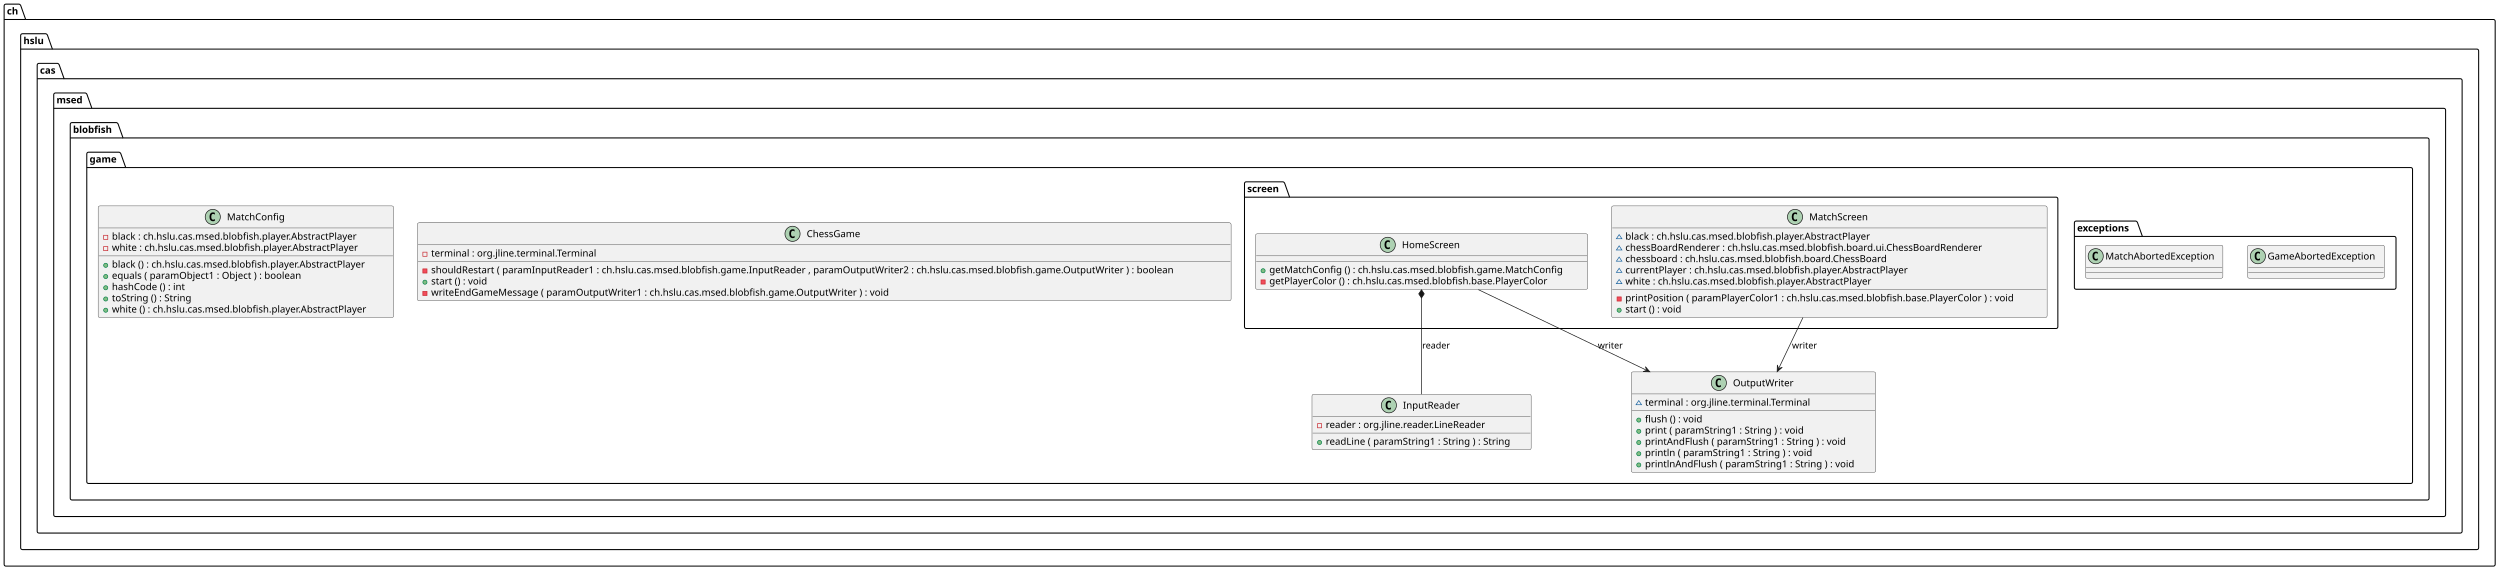
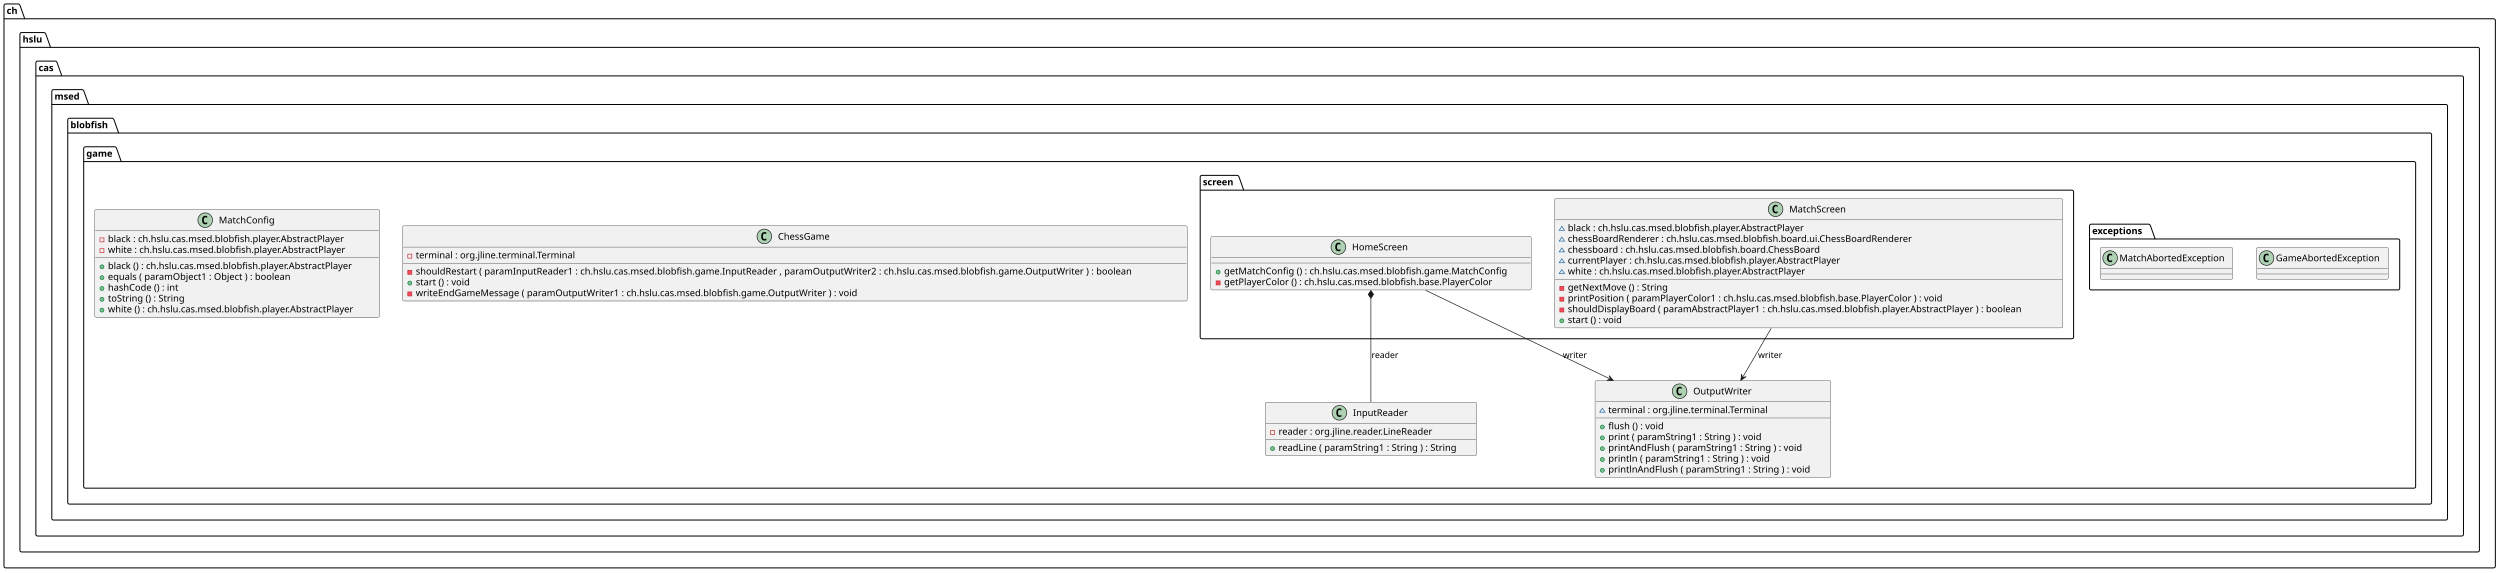
- <svg xmlns="http://www.w3.org/2000/svg" contentStyleType="text/css" data-diagram-type="CLASS" height="829px" preserveAspectRatio="none" style="width:3630px;height:829px;background:#FFFFFF;" version="1.1" viewBox="0 0 3630 829" width="3630px" zoomAndPan="magnify">
+ <svg xmlns="http://www.w3.org/2000/svg" contentStyleType="text/css" data-diagram-type="CLASS" height="862px" preserveAspectRatio="none" style="width:3764px;height:862px;background:#FFFFFF;" version="1.1" viewBox="0 0 3764 862" width="3764px" zoomAndPan="magnify">
  <defs />
  <g>
    <g class="cluster" data-entity="ch" data-source-line="2" data-uid="ent0003" id="cluster_ch">
-       <path d="M8.5,6 L27.766,6 A3.75,3.75 0 0 1 30.266,8.5 L37.266,28.297 L3620.5,28.297 A2.5,2.5 0 0 1 3623,30.797 L3623,819.5 A2.5,2.5 0 0 1 3620.5,822 L8.5,822 A2.5,2.5 0 0 1 6,819.5 L6,8.5 A2.5,2.5 0 0 1 8.5,6" fill="none" style="stroke:#000000;stroke-width:1.5;" />
+       <path d="M8.5,6 L27.766,6 A3.75,3.75 0 0 1 30.266,8.5 L37.266,28.297 L3754.5,28.297 A2.5,2.5 0 0 1 3757,30.797 L3757,852.5 A2.5,2.5 0 0 1 3754.5,855 L8.5,855 A2.5,2.5 0 0 1 6,852.5 L6,8.5 A2.5,2.5 0 0 1 8.5,6" fill="none" style="stroke:#000000;stroke-width:1.5;" />
      <line style="stroke:#000000;stroke-width:1.5;" x1="6" x2="37.266" y1="28.297" y2="28.297" />
      <text fill="#000000" font-family="sans-serif" font-size="14" font-weight="bold" lengthAdjust="spacing" textLength="18.266" x="10" y="20.995">ch</text>
    </g>
    <g class="cluster" data-entity="hslu" data-source-line="2" data-uid="ent0004" id="cluster_hslu">
-       <path d="M32.5,49 L66.565,49 A3.75,3.75 0 0 1 69.065,51.5 L76.065,71.297 L3596.5,71.297 A2.5,2.5 0 0 1 3599,73.797 L3599,795.5 A2.5,2.5 0 0 1 3596.5,798 L32.5,798 A2.5,2.5 0 0 1 30,795.5 L30,51.5 A2.5,2.5 0 0 1 32.5,49" fill="none" style="stroke:#000000;stroke-width:1.5;" />
+       <path d="M32.5,49 L66.565,49 A3.75,3.75 0 0 1 69.065,51.5 L76.065,71.297 L3730.5,71.297 A2.5,2.5 0 0 1 3733,73.797 L3733,828.5 A2.5,2.5 0 0 1 3730.5,831 L32.5,831 A2.5,2.5 0 0 1 30,828.5 L30,51.5 A2.5,2.5 0 0 1 32.5,49" fill="none" style="stroke:#000000;stroke-width:1.5;" />
      <line style="stroke:#000000;stroke-width:1.5;" x1="30" x2="76.065" y1="71.297" y2="71.297" />
      <text fill="#000000" font-family="sans-serif" font-size="14" font-weight="bold" lengthAdjust="spacing" textLength="33.065" x="34" y="63.995">hslu</text>
    </g>
    <g class="cluster" data-entity="cas" data-source-line="2" data-uid="ent0005" id="cluster_cas">
-       <path d="M56.5,92 L83.579,92 A3.75,3.75 0 0 1 86.079,94.5 L93.079,114.297 L3572.5,114.297 A2.5,2.5 0 0 1 3575,116.797 L3575,771.5 A2.5,2.5 0 0 1 3572.5,774 L56.5,774 A2.5,2.5 0 0 1 54,771.5 L54,94.5 A2.5,2.5 0 0 1 56.5,92" fill="none" style="stroke:#000000;stroke-width:1.5;" />
+       <path d="M56.5,92 L83.579,92 A3.75,3.75 0 0 1 86.079,94.5 L93.079,114.297 L3706.5,114.297 A2.5,2.5 0 0 1 3709,116.797 L3709,804.5 A2.5,2.5 0 0 1 3706.5,807 L56.5,807 A2.5,2.5 0 0 1 54,804.5 L54,94.5 A2.5,2.5 0 0 1 56.5,92" fill="none" style="stroke:#000000;stroke-width:1.5;" />
      <line style="stroke:#000000;stroke-width:1.5;" x1="54" x2="93.079" y1="114.297" y2="114.297" />
      <text fill="#000000" font-family="sans-serif" font-size="14" font-weight="bold" lengthAdjust="spacing" textLength="26.079" x="58" y="106.995">cas</text>
    </g>
    <g class="cluster" data-entity="msed" data-source-line="2" data-uid="ent0006" id="cluster_msed">
-       <path d="M80.5,135 L123.938,135 A3.75,3.75 0 0 1 126.438,137.5 L133.438,157.297 L3548.5,157.297 A2.5,2.5 0 0 1 3551,159.797 L3551,747.5 A2.5,2.5 0 0 1 3548.5,750 L80.5,750 A2.5,2.5 0 0 1 78,747.5 L78,137.5 A2.5,2.5 0 0 1 80.5,135" fill="none" style="stroke:#000000;stroke-width:1.5;" />
+       <path d="M80.5,135 L123.938,135 A3.75,3.75 0 0 1 126.438,137.5 L133.438,157.297 L3682.5,157.297 A2.5,2.5 0 0 1 3685,159.797 L3685,780.5 A2.5,2.5 0 0 1 3682.5,783 L80.5,783 A2.5,2.5 0 0 1 78,780.5 L78,137.5 A2.5,2.5 0 0 1 80.5,135" fill="none" style="stroke:#000000;stroke-width:1.5;" />
      <line style="stroke:#000000;stroke-width:1.5;" x1="78" x2="133.438" y1="157.297" y2="157.297" />
      <text fill="#000000" font-family="sans-serif" font-size="14" font-weight="bold" lengthAdjust="spacing" textLength="42.438" x="82" y="149.995">msed</text>
    </g>
    <g class="cluster" data-entity="blobfish" data-source-line="2" data-uid="ent0007" id="cluster_blobfish">
-       <path d="M104.5,178 L169.149,178 A3.75,3.75 0 0 1 171.649,180.5 L178.649,200.297 L3524.5,200.297 A2.5,2.5 0 0 1 3527,202.797 L3527,723.5 A2.5,2.5 0 0 1 3524.5,726 L104.5,726 A2.5,2.5 0 0 1 102,723.5 L102,180.5 A2.5,2.5 0 0 1 104.5,178" fill="none" style="stroke:#000000;stroke-width:1.5;" />
+       <path d="M104.5,178 L169.149,178 A3.75,3.75 0 0 1 171.649,180.5 L178.649,200.297 L3658.5,200.297 A2.5,2.5 0 0 1 3661,202.797 L3661,756.5 A2.5,2.5 0 0 1 3658.5,759 L104.5,759 A2.5,2.5 0 0 1 102,756.5 L102,180.5 A2.5,2.5 0 0 1 104.5,178" fill="none" style="stroke:#000000;stroke-width:1.5;" />
      <line style="stroke:#000000;stroke-width:1.5;" x1="102" x2="178.649" y1="200.297" y2="200.297" />
      <text fill="#000000" font-family="sans-serif" font-size="14" font-weight="bold" lengthAdjust="spacing" textLength="63.649" x="106" y="192.995">blobfish</text>
    </g>
    <g class="cluster" data-entity="game" data-source-line="2" data-uid="ent0008" id="cluster_game">
-       <path d="M128.5,221 L173.052,221 A3.75,3.75 0 0 1 175.552,223.5 L182.552,243.297 L3500.5,243.297 A2.5,2.5 0 0 1 3503,245.797 L3503,699.5 A2.5,2.5 0 0 1 3500.5,702 L128.5,702 A2.5,2.5 0 0 1 126,699.5 L126,223.5 A2.5,2.5 0 0 1 128.5,221" fill="none" style="stroke:#000000;stroke-width:1.5;" />
+       <path d="M128.5,221 L173.052,221 A3.75,3.75 0 0 1 175.552,223.5 L182.552,243.297 L3634.5,243.297 A2.5,2.5 0 0 1 3637,245.797 L3637,732.5 A2.5,2.5 0 0 1 3634.5,735 L128.5,735 A2.5,2.5 0 0 1 126,732.5 L126,223.5 A2.5,2.5 0 0 1 128.5,221" fill="none" style="stroke:#000000;stroke-width:1.5;" />
      <line style="stroke:#000000;stroke-width:1.5;" x1="126" x2="182.552" y1="243.297" y2="243.297" />
      <text fill="#000000" font-family="sans-serif" font-size="14" font-weight="bold" lengthAdjust="spacing" textLength="43.552" x="130" y="235.995">game</text>
    </g>
    <g class="cluster" data-entity="exceptions" data-source-line="37" data-uid="ent0013" id="cluster_exceptions">
-       <path d="M3014.5,321 L3101.25,321 A3.75,3.75 0 0 1 3103.75,323.5 L3110.75,343.297 L3476.5,343.297 A2.5,2.5 0 0 1 3479,345.797 L3479,417.5 A2.5,2.5 0 0 1 3476.5,420 L3014.5,420 A2.5,2.5 0 0 1 3012,417.5 L3012,323.5 A2.5,2.5 0 0 1 3014.5,321" fill="none" style="stroke:#000000;stroke-width:1.5;" />
-       <line style="stroke:#000000;stroke-width:1.5;" x1="3012" x2="3110.75" y1="343.297" y2="343.297" />
-       <text fill="#000000" font-family="sans-serif" font-size="14" font-weight="bold" lengthAdjust="spacing" textLength="85.75" x="3016" y="335.995">exceptions</text>
+       <path d="M3148.5,337.5 L3235.25,337.5 A3.75,3.75 0 0 1 3237.75,340 L3244.75,359.797 L3610.5,359.797 A2.5,2.5 0 0 1 3613,362.297 L3613,434 A2.5,2.5 0 0 1 3610.5,436.5 L3148.5,436.5 A2.5,2.5 0 0 1 3146,434 L3146,340 A2.5,2.5 0 0 1 3148.5,337.5" fill="none" style="stroke:#000000;stroke-width:1.5;" />
+       <line style="stroke:#000000;stroke-width:1.5;" x1="3146" x2="3244.75" y1="359.797" y2="359.797" />
+       <text fill="#000000" font-family="sans-serif" font-size="14" font-weight="bold" lengthAdjust="spacing" textLength="85.75" x="3150" y="352.495">exceptions</text>
    </g>
    <g class="cluster" data-entity="screen" data-source-line="45" data-uid="ent0016" id="cluster_screen">
-       <path d="M1809.5,264 L1862.993,264 A3.75,3.75 0 0 1 1865.493,266.5 L1872.493,286.297 L2985.5,286.297 A2.5,2.5 0 0 1 2988,288.797 L2988,474.5 A2.5,2.5 0 0 1 2985.5,477 L1809.5,477 A2.5,2.5 0 0 1 1807,474.5 L1807,266.5 A2.5,2.5 0 0 1 1809.5,264" fill="none" style="stroke:#000000;stroke-width:1.5;" />
+       <path d="M1809.5,264 L1862.993,264 A3.75,3.75 0 0 1 1865.493,266.5 L1872.493,286.297 L3119.5,286.297 A2.5,2.5 0 0 1 3122,288.797 L3122,507.5 A2.5,2.5 0 0 1 3119.5,510 L1809.5,510 A2.5,2.5 0 0 1 1807,507.5 L1807,266.5 A2.5,2.5 0 0 1 1809.5,264" fill="none" style="stroke:#000000;stroke-width:1.5;" />
      <line style="stroke:#000000;stroke-width:1.5;" x1="1807" x2="1872.493" y1="286.297" y2="286.297" />
      <text fill="#000000" font-family="sans-serif" font-size="14" font-weight="bold" lengthAdjust="spacing" textLength="52.493" x="1811" y="278.995">screen</text>
    </g>
    <g class="entity" data-entity="ChessGame" data-source-line="2" data-uid="ent0002" id="entity_ChessGame">
-       <rect fill="#F1F1F1" height="113.188" rx="2.5" ry="2.5" style="stroke:#181818;stroke-width:0.5;" width="1181.547" x="606" y="323.5" />
-       <ellipse cx="1150.759" cy="339.5" fill="#ADD1B2" rx="11" ry="11" style="stroke:#181818;stroke-width:1;" />
-       <path d="M1153.728,345.141 Q1153.15,345.438 1152.509,345.578 Q1151.869,345.734 1151.166,345.734 Q1148.666,345.734 1147.337,344.094 Q1146.025,342.438 1146.025,339.312 Q1146.025,336.188 1147.337,334.531 Q1148.666,332.875 1151.166,332.875 Q1151.869,332.875 1152.509,333.031 Q1153.166,333.188 1153.728,333.484 L1153.728,336.203 Q1153.103,335.625 1152.509,335.359 Q1151.916,335.078 1151.291,335.078 Q1149.947,335.078 1149.259,336.156 Q1148.572,337.219 1148.572,339.312 Q1148.572,341.406 1149.259,342.484 Q1149.947,343.547 1151.291,343.547 Q1151.916,343.547 1152.509,343.281 Q1153.103,343 1153.728,342.422 L1153.728,345.141 Z " fill="#000000" />
-       <text fill="#000000" font-family="sans-serif" font-size="14" lengthAdjust="spacing" textLength="83.528" x="1171.259" y="344.347">ChessGame</text>
-       <line style="stroke:#181818;stroke-width:0.5;" x1="607" x2="1786.547" y1="355.5" y2="355.5" />
-       <rect fill="none" height="6" style="stroke:#C82930;stroke-width:1;" width="6" x="614" y="366.148" />
-       <text fill="#000000" font-family="sans-serif" font-size="14" lengthAdjust="spacing" textLength="258.576" x="626" y="372.495">terminal : org.jline.terminal.Terminal</text>
-       <line style="stroke:#181818;stroke-width:0.5;" x1="607" x2="1786.547" y1="379.797" y2="379.797" />
-       <rect fill="#F24D5C" height="6" style="stroke:#C82930;stroke-width:1;" width="6" x="614" y="390.445" />
-       <text fill="#000000" font-family="sans-serif" font-size="14" lengthAdjust="spacing" textLength="1155.547" x="626" y="396.792">shouldRestart ( paramInputReader1 : ch.hslu.cas.msed.blobfish.game.InputReader , paramOutputWriter2 : ch.hslu.cas.msed.blobfish.game.OutputWriter ) : boolean</text>
-       <ellipse cx="617" cy="409.742" fill="#84BE84" rx="3" ry="3" style="stroke:#038048;stroke-width:1;" />
-       <text fill="#000000" font-family="sans-serif" font-size="14" lengthAdjust="spacing" textLength="91.226" x="626" y="413.089">start () : void</text>
-       <rect fill="#F24D5C" height="6" style="stroke:#C82930;stroke-width:1;" width="6" x="614" y="423.039" />
-       <text fill="#000000" font-family="sans-serif" font-size="14" lengthAdjust="spacing" textLength="713.412" x="626" y="429.386">writeEndGameMessage ( paramOutputWriter1 : ch.hslu.cas.msed.blobfish.game.OutputWriter ) : void</text>
+       <rect fill="#F1F1F1" height="113.188" rx="2.5" ry="2.5" style="stroke:#181818;stroke-width:0.5;" width="1181.547" x="606" y="340" />
+       <ellipse cx="1150.759" cy="356" fill="#ADD1B2" rx="11" ry="11" style="stroke:#181818;stroke-width:1;" />
+       <path d="M1153.728,361.641 Q1153.15,361.938 1152.509,362.078 Q1151.869,362.234 1151.166,362.234 Q1148.666,362.234 1147.337,360.594 Q1146.025,358.938 1146.025,355.812 Q1146.025,352.688 1147.337,351.031 Q1148.666,349.375 1151.166,349.375 Q1151.869,349.375 1152.509,349.531 Q1153.166,349.688 1153.728,349.984 L1153.728,352.703 Q1153.103,352.125 1152.509,351.859 Q1151.916,351.578 1151.291,351.578 Q1149.947,351.578 1149.259,352.656 Q1148.572,353.719 1148.572,355.812 Q1148.572,357.906 1149.259,358.984 Q1149.947,360.047 1151.291,360.047 Q1151.916,360.047 1152.509,359.781 Q1153.103,359.5 1153.728,358.922 L1153.728,361.641 Z " fill="#000000" />
+       <text fill="#000000" font-family="sans-serif" font-size="14" lengthAdjust="spacing" textLength="83.528" x="1171.259" y="360.847">ChessGame</text>
+       <line style="stroke:#181818;stroke-width:0.5;" x1="607" x2="1786.547" y1="372" y2="372" />
+       <rect fill="none" height="6" style="stroke:#C82930;stroke-width:1;" width="6" x="614" y="382.648" />
+       <text fill="#000000" font-family="sans-serif" font-size="14" lengthAdjust="spacing" textLength="258.576" x="626" y="388.995">terminal : org.jline.terminal.Terminal</text>
+       <line style="stroke:#181818;stroke-width:0.5;" x1="607" x2="1786.547" y1="396.297" y2="396.297" />
+       <rect fill="#F24D5C" height="6" style="stroke:#C82930;stroke-width:1;" width="6" x="614" y="406.945" />
+       <text fill="#000000" font-family="sans-serif" font-size="14" lengthAdjust="spacing" textLength="1155.547" x="626" y="413.292">shouldRestart ( paramInputReader1 : ch.hslu.cas.msed.blobfish.game.InputReader , paramOutputWriter2 : ch.hslu.cas.msed.blobfish.game.OutputWriter ) : boolean</text>
+       <ellipse cx="617" cy="426.242" fill="#84BE84" rx="3" ry="3" style="stroke:#038048;stroke-width:1;" />
+       <text fill="#000000" font-family="sans-serif" font-size="14" lengthAdjust="spacing" textLength="91.226" x="626" y="429.589">start () : void</text>
+       <rect fill="#F24D5C" height="6" style="stroke:#C82930;stroke-width:1;" width="6" x="614" y="439.539" />
+       <text fill="#000000" font-family="sans-serif" font-size="14" lengthAdjust="spacing" textLength="713.412" x="626" y="445.886">writeEndGameMessage ( paramOutputWriter1 : ch.hslu.cas.msed.blobfish.game.OutputWriter ) : void</text>
    </g>
    <g class="entity" data-entity="InputReader" data-source-line="10" data-uid="ent0009" id="entity_InputReader">
-       <rect fill="#F1F1F1" height="80.594" rx="2.5" ry="2.5" style="stroke:#181818;stroke-width:0.5;" width="318.209" x="1905" y="572.5" />
-       <ellipse cx="2016.641" cy="588.5" fill="#ADD1B2" rx="11" ry="11" style="stroke:#181818;stroke-width:1;" />
-       <path d="M2019.61,594.141 Q2019.032,594.438 2018.391,594.578 Q2017.751,594.734 2017.047,594.734 Q2014.547,594.734 2013.219,593.094 Q2011.907,591.438 2011.907,588.312 Q2011.907,585.188 2013.219,583.531 Q2014.547,581.875 2017.047,581.875 Q2017.751,581.875 2018.391,582.031 Q2019.047,582.188 2019.61,582.484 L2019.61,585.203 Q2018.985,584.625 2018.391,584.359 Q2017.797,584.078 2017.172,584.078 Q2015.829,584.078 2015.141,585.156 Q2014.454,586.219 2014.454,588.312 Q2014.454,590.406 2015.141,591.484 Q2015.829,592.547 2017.172,592.547 Q2017.797,592.547 2018.391,592.281 Q2018.985,592 2019.61,591.422 L2019.61,594.141 Z " fill="#000000" />
-       <text fill="#000000" font-family="sans-serif" font-size="14" lengthAdjust="spacing" textLength="86.427" x="2037.141" y="593.347">InputReader</text>
-       <line style="stroke:#181818;stroke-width:0.5;" x1="1906" x2="2222.209" y1="604.5" y2="604.5" />
-       <rect fill="none" height="6" style="stroke:#C82930;stroke-width:1;" width="6" x="1913" y="615.148" />
-       <text fill="#000000" font-family="sans-serif" font-size="14" lengthAdjust="spacing" textLength="251.091" x="1925" y="621.495">reader : org.jline.reader.LineReader</text>
-       <line style="stroke:#181818;stroke-width:0.5;" x1="1906" x2="2222.209" y1="628.797" y2="628.797" />
-       <ellipse cx="1916" cy="642.445" fill="#84BE84" rx="3" ry="3" style="stroke:#038048;stroke-width:1;" />
-       <text fill="#000000" font-family="sans-serif" font-size="14" lengthAdjust="spacing" textLength="292.209" x="1925" y="645.792">readLine ( paramString1 : String ) : String</text>
+       <rect fill="#F1F1F1" height="80.594" rx="2.5" ry="2.5" style="stroke:#181818;stroke-width:0.5;" width="318.209" x="1905" y="605.5" />
+       <ellipse cx="2016.641" cy="621.5" fill="#ADD1B2" rx="11" ry="11" style="stroke:#181818;stroke-width:1;" />
+       <path d="M2019.61,627.141 Q2019.032,627.438 2018.391,627.578 Q2017.751,627.734 2017.047,627.734 Q2014.547,627.734 2013.219,626.094 Q2011.907,624.438 2011.907,621.312 Q2011.907,618.188 2013.219,616.531 Q2014.547,614.875 2017.047,614.875 Q2017.751,614.875 2018.391,615.031 Q2019.047,615.188 2019.61,615.484 L2019.61,618.203 Q2018.985,617.625 2018.391,617.359 Q2017.797,617.078 2017.172,617.078 Q2015.829,617.078 2015.141,618.156 Q2014.454,619.219 2014.454,621.312 Q2014.454,623.406 2015.141,624.484 Q2015.829,625.547 2017.172,625.547 Q2017.797,625.547 2018.391,625.281 Q2018.985,625 2019.61,624.422 L2019.61,627.141 Z " fill="#000000" />
+       <text fill="#000000" font-family="sans-serif" font-size="14" lengthAdjust="spacing" textLength="86.427" x="2037.141" y="626.347">InputReader</text>
+       <line style="stroke:#181818;stroke-width:0.5;" x1="1906" x2="2222.209" y1="637.5" y2="637.5" />
+       <rect fill="none" height="6" style="stroke:#C82930;stroke-width:1;" width="6" x="1913" y="648.148" />
+       <text fill="#000000" font-family="sans-serif" font-size="14" lengthAdjust="spacing" textLength="251.091" x="1925" y="654.495">reader : org.jline.reader.LineReader</text>
+       <line style="stroke:#181818;stroke-width:0.5;" x1="1906" x2="2222.209" y1="661.797" y2="661.797" />
+       <ellipse cx="1916" cy="675.445" fill="#84BE84" rx="3" ry="3" style="stroke:#038048;stroke-width:1;" />
+       <text fill="#000000" font-family="sans-serif" font-size="14" lengthAdjust="spacing" textLength="292.209" x="1925" y="678.792">readLine ( paramString1 : String ) : String</text>
    </g>
    <g class="entity" data-entity="MatchConfig" data-source-line="16" data-uid="ent0010" id="entity_MatchConfig">
-       <rect fill="#F1F1F1" height="162.078" rx="2.5" ry="2.5" style="stroke:#181818;stroke-width:0.5;" width="429.067" x="142.5" y="299" />
-       <ellipse cx="308.965" cy="315" fill="#ADD1B2" rx="11" ry="11" style="stroke:#181818;stroke-width:1;" />
-       <path d="M311.934,320.641 Q311.356,320.938 310.715,321.078 Q310.075,321.234 309.372,321.234 Q306.872,321.234 305.543,319.594 Q304.231,317.938 304.231,314.812 Q304.231,311.688 305.543,310.031 Q306.872,308.375 309.372,308.375 Q310.075,308.375 310.715,308.531 Q311.372,308.688 311.934,308.984 L311.934,311.703 Q311.309,311.125 310.715,310.859 Q310.122,310.578 309.497,310.578 Q308.153,310.578 307.465,311.656 Q306.778,312.719 306.778,314.812 Q306.778,316.906 307.465,317.984 Q308.153,319.047 309.497,319.047 Q310.122,319.047 310.715,318.781 Q311.309,318.5 311.934,317.922 L311.934,320.641 Z " fill="#000000" />
-       <text fill="#000000" font-family="sans-serif" font-size="14" lengthAdjust="spacing" textLength="87.637" x="329.465" y="319.847">MatchConfig</text>
-       <line style="stroke:#181818;stroke-width:0.5;" x1="143.5" x2="570.567" y1="331" y2="331" />
-       <rect fill="none" height="6" style="stroke:#C82930;stroke-width:1;" width="6" x="150.5" y="341.648" />
-       <text fill="#000000" font-family="sans-serif" font-size="14" lengthAdjust="spacing" textLength="386.538" x="162.5" y="347.995">black : ch.hslu.cas.msed.blobfish.player.AbstractPlayer</text>
-       <rect fill="none" height="6" style="stroke:#C82930;stroke-width:1;" width="6" x="150.5" y="357.945" />
-       <text fill="#000000" font-family="sans-serif" font-size="14" lengthAdjust="spacing" textLength="387.693" x="162.5" y="364.292">white : ch.hslu.cas.msed.blobfish.player.AbstractPlayer</text>
-       <line style="stroke:#181818;stroke-width:0.5;" x1="143.5" x2="570.567" y1="371.594" y2="371.594" />
-       <ellipse cx="153.5" cy="385.242" fill="#84BE84" rx="3" ry="3" style="stroke:#038048;stroke-width:1;" />
-       <text fill="#000000" font-family="sans-serif" font-size="14" lengthAdjust="spacing" textLength="401.912" x="162.5" y="388.589">black () : ch.hslu.cas.msed.blobfish.player.AbstractPlayer</text>
-       <ellipse cx="153.5" cy="401.539" fill="#84BE84" rx="3" ry="3" style="stroke:#038048;stroke-width:1;" />
-       <text fill="#000000" font-family="sans-serif" font-size="14" lengthAdjust="spacing" textLength="299.154" x="162.5" y="404.886">equals ( paramObject1 : Object ) : boolean</text>
-       <ellipse cx="153.5" cy="417.836" fill="#84BE84" rx="3" ry="3" style="stroke:#038048;stroke-width:1;" />
-       <text fill="#000000" font-family="sans-serif" font-size="14" lengthAdjust="spacing" textLength="116.703" x="162.5" y="421.183">hashCode () : int</text>
-       <ellipse cx="153.5" cy="434.133" fill="#84BE84" rx="3" ry="3" style="stroke:#038048;stroke-width:1;" />
-       <text fill="#000000" font-family="sans-serif" font-size="14" lengthAdjust="spacing" textLength="126.608" x="162.5" y="437.479">toString () : String</text>
-       <ellipse cx="153.5" cy="450.43" fill="#84BE84" rx="3" ry="3" style="stroke:#038048;stroke-width:1;" />
-       <text fill="#000000" font-family="sans-serif" font-size="14" lengthAdjust="spacing" textLength="403.067" x="162.5" y="453.776">white () : ch.hslu.cas.msed.blobfish.player.AbstractPlayer</text>
+       <rect fill="#F1F1F1" height="162.078" rx="2.5" ry="2.5" style="stroke:#181818;stroke-width:0.5;" width="429.067" x="142.5" y="315.5" />
+       <ellipse cx="308.965" cy="331.5" fill="#ADD1B2" rx="11" ry="11" style="stroke:#181818;stroke-width:1;" />
+       <path d="M311.934,337.141 Q311.356,337.438 310.715,337.578 Q310.075,337.734 309.372,337.734 Q306.872,337.734 305.543,336.094 Q304.231,334.438 304.231,331.312 Q304.231,328.188 305.543,326.531 Q306.872,324.875 309.372,324.875 Q310.075,324.875 310.715,325.031 Q311.372,325.188 311.934,325.484 L311.934,328.203 Q311.309,327.625 310.715,327.359 Q310.122,327.078 309.497,327.078 Q308.153,327.078 307.465,328.156 Q306.778,329.219 306.778,331.312 Q306.778,333.406 307.465,334.484 Q308.153,335.547 309.497,335.547 Q310.122,335.547 310.715,335.281 Q311.309,335 311.934,334.422 L311.934,337.141 Z " fill="#000000" />
+       <text fill="#000000" font-family="sans-serif" font-size="14" lengthAdjust="spacing" textLength="87.637" x="329.465" y="336.347">MatchConfig</text>
+       <line style="stroke:#181818;stroke-width:0.5;" x1="143.5" x2="570.567" y1="347.5" y2="347.5" />
+       <rect fill="none" height="6" style="stroke:#C82930;stroke-width:1;" width="6" x="150.5" y="358.148" />
+       <text fill="#000000" font-family="sans-serif" font-size="14" lengthAdjust="spacing" textLength="386.538" x="162.5" y="364.495">black : ch.hslu.cas.msed.blobfish.player.AbstractPlayer</text>
+       <rect fill="none" height="6" style="stroke:#C82930;stroke-width:1;" width="6" x="150.5" y="374.445" />
+       <text fill="#000000" font-family="sans-serif" font-size="14" lengthAdjust="spacing" textLength="387.693" x="162.5" y="380.792">white : ch.hslu.cas.msed.blobfish.player.AbstractPlayer</text>
+       <line style="stroke:#181818;stroke-width:0.5;" x1="143.5" x2="570.567" y1="388.094" y2="388.094" />
+       <ellipse cx="153.5" cy="401.742" fill="#84BE84" rx="3" ry="3" style="stroke:#038048;stroke-width:1;" />
+       <text fill="#000000" font-family="sans-serif" font-size="14" lengthAdjust="spacing" textLength="401.912" x="162.5" y="405.089">black () : ch.hslu.cas.msed.blobfish.player.AbstractPlayer</text>
+       <ellipse cx="153.5" cy="418.039" fill="#84BE84" rx="3" ry="3" style="stroke:#038048;stroke-width:1;" />
+       <text fill="#000000" font-family="sans-serif" font-size="14" lengthAdjust="spacing" textLength="299.154" x="162.5" y="421.386">equals ( paramObject1 : Object ) : boolean</text>
+       <ellipse cx="153.5" cy="434.336" fill="#84BE84" rx="3" ry="3" style="stroke:#038048;stroke-width:1;" />
+       <text fill="#000000" font-family="sans-serif" font-size="14" lengthAdjust="spacing" textLength="116.703" x="162.5" y="437.683">hashCode () : int</text>
+       <ellipse cx="153.5" cy="450.633" fill="#84BE84" rx="3" ry="3" style="stroke:#038048;stroke-width:1;" />
+       <text fill="#000000" font-family="sans-serif" font-size="14" lengthAdjust="spacing" textLength="126.608" x="162.5" y="453.979">toString () : String</text>
+       <ellipse cx="153.5" cy="466.93" fill="#84BE84" rx="3" ry="3" style="stroke:#038048;stroke-width:1;" />
+       <text fill="#000000" font-family="sans-serif" font-size="14" lengthAdjust="spacing" textLength="403.067" x="162.5" y="470.276">white () : ch.hslu.cas.msed.blobfish.player.AbstractPlayer</text>
    </g>
    <g class="entity" data-entity="OutputWriter" data-source-line="27" data-uid="ent0011" id="entity_OutputWriter">
-       <rect fill="#F1F1F1" height="145.781" rx="2.5" ry="2.5" style="stroke:#181818;stroke-width:0.5;" width="355.021" x="2368.5" y="540" />
-       <ellipse cx="2495.771" cy="556" fill="#ADD1B2" rx="11" ry="11" style="stroke:#181818;stroke-width:1;" />
-       <path d="M2498.74,561.641 Q2498.162,561.938 2497.521,562.078 Q2496.881,562.234 2496.178,562.234 Q2493.678,562.234 2492.35,560.594 Q2491.037,558.938 2491.037,555.812 Q2491.037,552.688 2492.35,551.031 Q2493.678,549.375 2496.178,549.375 Q2496.881,549.375 2497.521,549.531 Q2498.178,549.688 2498.74,549.984 L2498.74,552.703 Q2498.115,552.125 2497.521,551.859 Q2496.928,551.578 2496.303,551.578 Q2494.959,551.578 2494.271,552.656 Q2493.584,553.719 2493.584,555.812 Q2493.584,557.906 2494.271,558.984 Q2494.959,560.047 2496.303,560.047 Q2496.928,560.047 2497.521,559.781 Q2498.115,559.5 2498.74,558.922 L2498.74,561.641 Z " fill="#000000" />
-       <text fill="#000000" font-family="sans-serif" font-size="14" lengthAdjust="spacing" textLength="91.978" x="2516.271" y="560.847">OutputWriter</text>
-       <line style="stroke:#181818;stroke-width:0.5;" x1="2369.5" x2="2722.521" y1="572" y2="572" />
-       <polygon fill="none" points="2379.5,581.648,2375.5,587.648,2383.5,587.648" style="stroke:#1963A0;stroke-width:1;" />
-       <text fill="#000000" font-family="sans-serif" font-size="14" lengthAdjust="spacing" textLength="258.576" x="2388.5" y="588.995">terminal : org.jline.terminal.Terminal</text>
-       <line style="stroke:#181818;stroke-width:0.5;" x1="2369.5" x2="2722.521" y1="596.297" y2="596.297" />
-       <ellipse cx="2379.5" cy="609.945" fill="#84BE84" rx="3" ry="3" style="stroke:#038048;stroke-width:1;" />
-       <text fill="#000000" font-family="sans-serif" font-size="14" lengthAdjust="spacing" textLength="92.477" x="2388.5" y="613.292">flush () : void</text>
-       <ellipse cx="2379.5" cy="626.242" fill="#84BE84" rx="3" ry="3" style="stroke:#038048;stroke-width:1;" />
-       <text fill="#000000" font-family="sans-serif" font-size="14" lengthAdjust="spacing" textLength="251.939" x="2388.5" y="629.589">print ( paramString1 : String ) : void</text>
-       <ellipse cx="2379.5" cy="642.539" fill="#84BE84" rx="3" ry="3" style="stroke:#038048;stroke-width:1;" />
-       <text fill="#000000" font-family="sans-serif" font-size="14" lengthAdjust="spacing" textLength="316.258" x="2388.5" y="645.886">printAndFlush ( paramString1 : String ) : void</text>
-       <ellipse cx="2379.5" cy="658.836" fill="#84BE84" rx="3" ry="3" style="stroke:#038048;stroke-width:1;" />
-       <text fill="#000000" font-family="sans-serif" font-size="14" lengthAdjust="spacing" textLength="264.701" x="2388.5" y="662.183">println ( paramString1 : String ) : void</text>
-       <ellipse cx="2379.5" cy="675.133" fill="#84BE84" rx="3" ry="3" style="stroke:#038048;stroke-width:1;" />
-       <text fill="#000000" font-family="sans-serif" font-size="14" lengthAdjust="spacing" textLength="329.021" x="2388.5" y="678.48">printlnAndFlush ( paramString1 : String ) : void</text>
+       <rect fill="#F1F1F1" height="145.781" rx="2.5" ry="2.5" style="stroke:#181818;stroke-width:0.5;" width="355.021" x="2401.5" y="573" />
+       <ellipse cx="2528.771" cy="589" fill="#ADD1B2" rx="11" ry="11" style="stroke:#181818;stroke-width:1;" />
+       <path d="M2531.74,594.641 Q2531.162,594.938 2530.521,595.078 Q2529.881,595.234 2529.178,595.234 Q2526.678,595.234 2525.35,593.594 Q2524.037,591.938 2524.037,588.812 Q2524.037,585.688 2525.35,584.031 Q2526.678,582.375 2529.178,582.375 Q2529.881,582.375 2530.521,582.531 Q2531.178,582.688 2531.74,582.984 L2531.74,585.703 Q2531.115,585.125 2530.521,584.859 Q2529.928,584.578 2529.303,584.578 Q2527.959,584.578 2527.271,585.656 Q2526.584,586.719 2526.584,588.812 Q2526.584,590.906 2527.271,591.984 Q2527.959,593.047 2529.303,593.047 Q2529.928,593.047 2530.521,592.781 Q2531.115,592.5 2531.74,591.922 L2531.74,594.641 Z " fill="#000000" />
+       <text fill="#000000" font-family="sans-serif" font-size="14" lengthAdjust="spacing" textLength="91.978" x="2549.271" y="593.847">OutputWriter</text>
+       <line style="stroke:#181818;stroke-width:0.5;" x1="2402.5" x2="2755.521" y1="605" y2="605" />
+       <polygon fill="none" points="2412.5,614.648,2408.5,620.648,2416.5,620.648" style="stroke:#1963A0;stroke-width:1;" />
+       <text fill="#000000" font-family="sans-serif" font-size="14" lengthAdjust="spacing" textLength="258.576" x="2421.5" y="621.995">terminal : org.jline.terminal.Terminal</text>
+       <line style="stroke:#181818;stroke-width:0.5;" x1="2402.5" x2="2755.521" y1="629.297" y2="629.297" />
+       <ellipse cx="2412.5" cy="642.945" fill="#84BE84" rx="3" ry="3" style="stroke:#038048;stroke-width:1;" />
+       <text fill="#000000" font-family="sans-serif" font-size="14" lengthAdjust="spacing" textLength="92.477" x="2421.5" y="646.292">flush () : void</text>
+       <ellipse cx="2412.5" cy="659.242" fill="#84BE84" rx="3" ry="3" style="stroke:#038048;stroke-width:1;" />
+       <text fill="#000000" font-family="sans-serif" font-size="14" lengthAdjust="spacing" textLength="251.939" x="2421.5" y="662.589">print ( paramString1 : String ) : void</text>
+       <ellipse cx="2412.5" cy="675.539" fill="#84BE84" rx="3" ry="3" style="stroke:#038048;stroke-width:1;" />
+       <text fill="#000000" font-family="sans-serif" font-size="14" lengthAdjust="spacing" textLength="316.258" x="2421.5" y="678.886">printAndFlush ( paramString1 : String ) : void</text>
+       <ellipse cx="2412.5" cy="691.836" fill="#84BE84" rx="3" ry="3" style="stroke:#038048;stroke-width:1;" />
+       <text fill="#000000" font-family="sans-serif" font-size="14" lengthAdjust="spacing" textLength="264.701" x="2421.5" y="695.183">println ( paramString1 : String ) : void</text>
+       <ellipse cx="2412.5" cy="708.133" fill="#84BE84" rx="3" ry="3" style="stroke:#038048;stroke-width:1;" />
+       <text fill="#000000" font-family="sans-serif" font-size="14" lengthAdjust="spacing" textLength="329.021" x="2421.5" y="711.48">printlnAndFlush ( paramString1 : String ) : void</text>
    </g>
    <g class="entity" data-entity="GameAbortedException" data-source-line="37" data-uid="ent0012" id="entity_GameAbortedException">
-       <rect fill="#F1F1F1" height="48" rx="2.5" ry="2.5" style="stroke:#181818;stroke-width:0.5;" width="198.599" x="3263.5" y="356" />
-       <ellipse cx="3278.5" cy="372" fill="#ADD1B2" rx="11" ry="11" style="stroke:#181818;stroke-width:1;" />
-       <path d="M3281.469,377.641 Q3280.891,377.938 3280.25,378.078 Q3279.609,378.234 3278.906,378.234 Q3276.406,378.234 3275.078,376.594 Q3273.766,374.938 3273.766,371.812 Q3273.766,368.688 3275.078,367.031 Q3276.406,365.375 3278.906,365.375 Q3279.609,365.375 3280.25,365.531 Q3280.906,365.688 3281.469,365.984 L3281.469,368.703 Q3280.844,368.125 3280.25,367.859 Q3279.656,367.578 3279.031,367.578 Q3277.688,367.578 3277,368.656 Q3276.312,369.719 3276.312,371.812 Q3276.312,373.906 3277,374.984 Q3277.688,376.047 3279.031,376.047 Q3279.656,376.047 3280.25,375.781 Q3280.844,375.5 3281.469,374.922 L3281.469,377.641 Z " fill="#000000" />
-       <text fill="#000000" font-family="sans-serif" font-size="14" lengthAdjust="spacing" textLength="166.599" x="3292.5" y="376.847">GameAbortedException</text>
-       <line style="stroke:#181818;stroke-width:0.5;" x1="3264.5" x2="3461.099" y1="388" y2="388" />
-       <line style="stroke:#181818;stroke-width:0.5;" x1="3264.5" x2="3461.099" y1="396" y2="396" />
+       <rect fill="#F1F1F1" height="48" rx="2.5" ry="2.5" style="stroke:#181818;stroke-width:0.5;" width="198.599" x="3397.5" y="372.5" />
+       <ellipse cx="3412.5" cy="388.5" fill="#ADD1B2" rx="11" ry="11" style="stroke:#181818;stroke-width:1;" />
+       <path d="M3415.469,394.141 Q3414.891,394.438 3414.25,394.578 Q3413.609,394.734 3412.906,394.734 Q3410.406,394.734 3409.078,393.094 Q3407.766,391.438 3407.766,388.312 Q3407.766,385.188 3409.078,383.531 Q3410.406,381.875 3412.906,381.875 Q3413.609,381.875 3414.25,382.031 Q3414.906,382.188 3415.469,382.484 L3415.469,385.203 Q3414.844,384.625 3414.25,384.359 Q3413.656,384.078 3413.031,384.078 Q3411.688,384.078 3411,385.156 Q3410.312,386.219 3410.312,388.312 Q3410.312,390.406 3411,391.484 Q3411.688,392.547 3413.031,392.547 Q3413.656,392.547 3414.25,392.281 Q3414.844,392 3415.469,391.422 L3415.469,394.141 Z " fill="#000000" />
+       <text fill="#000000" font-family="sans-serif" font-size="14" lengthAdjust="spacing" textLength="166.599" x="3426.5" y="393.347">GameAbortedException</text>
+       <line style="stroke:#181818;stroke-width:0.5;" x1="3398.5" x2="3595.099" y1="404.5" y2="404.5" />
+       <line style="stroke:#181818;stroke-width:0.5;" x1="3398.5" x2="3595.099" y1="412.5" y2="412.5" />
    </g>
    <g class="entity" data-entity="MatchAbortedException" data-source-line="41" data-uid="ent0014" id="entity_MatchAbortedException">
-       <rect fill="#F1F1F1" height="48" rx="2.5" ry="2.5" style="stroke:#181818;stroke-width:0.5;" width="199.638" x="3028" y="356" />
-       <ellipse cx="3043" cy="372" fill="#ADD1B2" rx="11" ry="11" style="stroke:#181818;stroke-width:1;" />
-       <path d="M3045.969,377.641 Q3045.391,377.938 3044.75,378.078 Q3044.109,378.234 3043.406,378.234 Q3040.906,378.234 3039.578,376.594 Q3038.266,374.938 3038.266,371.812 Q3038.266,368.688 3039.578,367.031 Q3040.906,365.375 3043.406,365.375 Q3044.109,365.375 3044.75,365.531 Q3045.406,365.688 3045.969,365.984 L3045.969,368.703 Q3045.344,368.125 3044.75,367.859 Q3044.156,367.578 3043.531,367.578 Q3042.188,367.578 3041.5,368.656 Q3040.812,369.719 3040.812,371.812 Q3040.812,373.906 3041.5,374.984 Q3042.188,376.047 3043.531,376.047 Q3044.156,376.047 3044.75,375.781 Q3045.344,375.5 3045.969,374.922 L3045.969,377.641 Z " fill="#000000" />
-       <text fill="#000000" font-family="sans-serif" font-size="14" lengthAdjust="spacing" textLength="167.638" x="3057" y="376.847">MatchAbortedException</text>
-       <line style="stroke:#181818;stroke-width:0.5;" x1="3029" x2="3226.638" y1="388" y2="388" />
-       <line style="stroke:#181818;stroke-width:0.5;" x1="3029" x2="3226.638" y1="396" y2="396" />
+       <rect fill="#F1F1F1" height="48" rx="2.5" ry="2.5" style="stroke:#181818;stroke-width:0.5;" width="199.638" x="3162" y="372.5" />
+       <ellipse cx="3177" cy="388.5" fill="#ADD1B2" rx="11" ry="11" style="stroke:#181818;stroke-width:1;" />
+       <path d="M3179.969,394.141 Q3179.391,394.438 3178.75,394.578 Q3178.109,394.734 3177.406,394.734 Q3174.906,394.734 3173.578,393.094 Q3172.266,391.438 3172.266,388.312 Q3172.266,385.188 3173.578,383.531 Q3174.906,381.875 3177.406,381.875 Q3178.109,381.875 3178.75,382.031 Q3179.406,382.188 3179.969,382.484 L3179.969,385.203 Q3179.344,384.625 3178.75,384.359 Q3178.156,384.078 3177.531,384.078 Q3176.188,384.078 3175.5,385.156 Q3174.812,386.219 3174.812,388.312 Q3174.812,390.406 3175.5,391.484 Q3176.188,392.547 3177.531,392.547 Q3178.156,392.547 3178.75,392.281 Q3179.344,392 3179.969,391.422 L3179.969,394.141 Z " fill="#000000" />
+       <text fill="#000000" font-family="sans-serif" font-size="14" lengthAdjust="spacing" textLength="167.638" x="3191" y="393.347">MatchAbortedException</text>
+       <line style="stroke:#181818;stroke-width:0.5;" x1="3163" x2="3360.638" y1="404.5" y2="404.5" />
+       <line style="stroke:#181818;stroke-width:0.5;" x1="3163" x2="3360.638" y1="412.5" y2="412.5" />
    </g>
    <g class="entity" data-entity="HomeScreen" data-source-line="45" data-uid="ent0015" id="entity_HomeScreen">
-       <rect fill="#F1F1F1" height="80.594" rx="2.5" ry="2.5" style="stroke:#181818;stroke-width:0.5;" width="482.388" x="1823" y="339.5" />
-       <ellipse cx="2015.052" cy="355.5" fill="#ADD1B2" rx="11" ry="11" style="stroke:#181818;stroke-width:1;" />
-       <path d="M2018.021,361.141 Q2017.443,361.438 2016.802,361.578 Q2016.162,361.734 2015.458,361.734 Q2012.958,361.734 2011.63,360.094 Q2010.318,358.438 2010.318,355.312 Q2010.318,352.188 2011.63,350.531 Q2012.958,348.875 2015.458,348.875 Q2016.162,348.875 2016.802,349.031 Q2017.458,349.188 2018.021,349.484 L2018.021,352.203 Q2017.396,351.625 2016.802,351.359 Q2016.208,351.078 2015.583,351.078 Q2014.24,351.078 2013.552,352.156 Q2012.865,353.219 2012.865,355.312 Q2012.865,357.406 2013.552,358.484 Q2014.24,359.547 2015.583,359.547 Q2016.208,359.547 2016.802,359.281 Q2017.396,359 2018.021,358.422 L2018.021,361.141 Z " fill="#000000" />
-       <text fill="#000000" font-family="sans-serif" font-size="14" lengthAdjust="spacing" textLength="89.783" x="2035.552" y="360.347">HomeScreen</text>
-       <line style="stroke:#181818;stroke-width:0.5;" x1="1824" x2="2304.388" y1="371.5" y2="371.5" />
-       <line style="stroke:#181818;stroke-width:0.5;" x1="1824" x2="2304.388" y1="379.5" y2="379.5" />
-       <ellipse cx="1834" cy="393.148" fill="#84BE84" rx="3" ry="3" style="stroke:#038048;stroke-width:1;" />
-       <text fill="#000000" font-family="sans-serif" font-size="14" lengthAdjust="spacing" textLength="456.388" x="1843" y="396.495">getMatchConfig () : ch.hslu.cas.msed.blobfish.game.MatchConfig</text>
-       <rect fill="#F24D5C" height="6" style="stroke:#C82930;stroke-width:1;" width="6" x="1831" y="406.445" />
-       <text fill="#000000" font-family="sans-serif" font-size="14" lengthAdjust="spacing" textLength="435.005" x="1843" y="412.792">getPlayerColor () : ch.hslu.cas.msed.blobfish.base.PlayerColor</text>
+       <rect fill="#F1F1F1" height="80.594" rx="2.5" ry="2.5" style="stroke:#181818;stroke-width:0.5;" width="482.388" x="1823" y="356" />
+       <ellipse cx="2015.052" cy="372" fill="#ADD1B2" rx="11" ry="11" style="stroke:#181818;stroke-width:1;" />
+       <path d="M2018.021,377.641 Q2017.443,377.938 2016.802,378.078 Q2016.162,378.234 2015.458,378.234 Q2012.958,378.234 2011.63,376.594 Q2010.318,374.938 2010.318,371.812 Q2010.318,368.688 2011.63,367.031 Q2012.958,365.375 2015.458,365.375 Q2016.162,365.375 2016.802,365.531 Q2017.458,365.688 2018.021,365.984 L2018.021,368.703 Q2017.396,368.125 2016.802,367.859 Q2016.208,367.578 2015.583,367.578 Q2014.24,367.578 2013.552,368.656 Q2012.865,369.719 2012.865,371.812 Q2012.865,373.906 2013.552,374.984 Q2014.24,376.047 2015.583,376.047 Q2016.208,376.047 2016.802,375.781 Q2017.396,375.5 2018.021,374.922 L2018.021,377.641 Z " fill="#000000" />
+       <text fill="#000000" font-family="sans-serif" font-size="14" lengthAdjust="spacing" textLength="89.783" x="2035.552" y="376.847">HomeScreen</text>
+       <line style="stroke:#181818;stroke-width:0.5;" x1="1824" x2="2304.388" y1="388" y2="388" />
+       <line style="stroke:#181818;stroke-width:0.5;" x1="1824" x2="2304.388" y1="396" y2="396" />
+       <ellipse cx="1834" cy="409.648" fill="#84BE84" rx="3" ry="3" style="stroke:#038048;stroke-width:1;" />
+       <text fill="#000000" font-family="sans-serif" font-size="14" lengthAdjust="spacing" textLength="456.388" x="1843" y="412.995">getMatchConfig () : ch.hslu.cas.msed.blobfish.game.MatchConfig</text>
+       <rect fill="#F24D5C" height="6" style="stroke:#C82930;stroke-width:1;" width="6" x="1831" y="422.945" />
+       <text fill="#000000" font-family="sans-serif" font-size="14" lengthAdjust="spacing" textLength="435.005" x="1843" y="429.292">getPlayerColor () : ch.hslu.cas.msed.blobfish.base.PlayerColor</text>
    </g>
    <g class="entity" data-entity="MatchScreen" data-source-line="51" data-uid="ent0017" id="entity_MatchScreen">
-       <rect fill="#F1F1F1" height="162.078" rx="2.5" ry="2.5" style="stroke:#181818;stroke-width:0.5;" width="632.409" x="2340" y="299" />
-       <ellipse cx="2606.376" cy="315" fill="#ADD1B2" rx="11" ry="11" style="stroke:#181818;stroke-width:1;" />
-       <path d="M2609.345,320.641 Q2608.767,320.938 2608.126,321.078 Q2607.485,321.234 2606.782,321.234 Q2604.282,321.234 2602.954,319.594 Q2601.642,317.938 2601.642,314.812 Q2601.642,311.688 2602.954,310.031 Q2604.282,308.375 2606.782,308.375 Q2607.485,308.375 2608.126,308.531 Q2608.782,308.688 2609.345,308.984 L2609.345,311.703 Q2608.72,311.125 2608.126,310.859 Q2607.532,310.578 2606.907,310.578 Q2605.564,310.578 2604.876,311.656 Q2604.189,312.719 2604.189,314.812 Q2604.189,316.906 2604.876,317.984 Q2605.564,319.047 2606.907,319.047 Q2607.532,319.047 2608.126,318.781 Q2608.72,318.5 2609.345,317.922 L2609.345,320.641 Z " fill="#000000" />
-       <text fill="#000000" font-family="sans-serif" font-size="14" lengthAdjust="spacing" textLength="91.157" x="2626.876" y="319.847">MatchScreen</text>
-       <line style="stroke:#181818;stroke-width:0.5;" x1="2341" x2="2971.409" y1="331" y2="331" />
-       <polygon fill="none" points="2351,340.648,2347,346.648,2355,346.648" style="stroke:#1963A0;stroke-width:1;" />
-       <text fill="#000000" font-family="sans-serif" font-size="14" lengthAdjust="spacing" textLength="386.538" x="2360" y="347.995">black : ch.hslu.cas.msed.blobfish.player.AbstractPlayer</text>
-       <polygon fill="none" points="2351,356.945,2347,362.945,2355,362.945" style="stroke:#1963A0;stroke-width:1;" />
-       <text fill="#000000" font-family="sans-serif" font-size="14" lengthAdjust="spacing" textLength="555.003" x="2360" y="364.292">chessBoardRenderer : ch.hslu.cas.msed.blobfish.board.ui.ChessBoardRenderer</text>
-       <polygon fill="none" points="2351,373.242,2347,379.242,2355,379.242" style="stroke:#1963A0;stroke-width:1;" />
-       <text fill="#000000" font-family="sans-serif" font-size="14" lengthAdjust="spacing" textLength="407.394" x="2360" y="380.589">chessboard : ch.hslu.cas.msed.blobfish.board.ChessBoard</text>
-       <polygon fill="none" points="2351,389.539,2347,395.539,2355,395.539" style="stroke:#1963A0;stroke-width:1;" />
-       <text fill="#000000" font-family="sans-serif" font-size="14" lengthAdjust="spacing" textLength="444.001" x="2360" y="396.886">currentPlayer : ch.hslu.cas.msed.blobfish.player.AbstractPlayer</text>
-       <polygon fill="none" points="2351,405.836,2347,411.836,2355,411.836" style="stroke:#1963A0;stroke-width:1;" />
-       <text fill="#000000" font-family="sans-serif" font-size="14" lengthAdjust="spacing" textLength="387.693" x="2360" y="413.183">white : ch.hslu.cas.msed.blobfish.player.AbstractPlayer</text>
-       <line style="stroke:#181818;stroke-width:0.5;" x1="2341" x2="2971.409" y1="420.484" y2="420.484" />
-       <rect fill="#F24D5C" height="6" style="stroke:#C82930;stroke-width:1;" width="6" x="2348" y="431.133" />
-       <text fill="#000000" font-family="sans-serif" font-size="14" lengthAdjust="spacing" textLength="606.409" x="2360" y="437.479">printPosition ( paramPlayerColor1 : ch.hslu.cas.msed.blobfish.base.PlayerColor ) : void</text>
-       <ellipse cx="2351" cy="450.43" fill="#84BE84" rx="3" ry="3" style="stroke:#038048;stroke-width:1;" />
-       <text fill="#000000" font-family="sans-serif" font-size="14" lengthAdjust="spacing" textLength="91.226" x="2360" y="453.776">start () : void</text>
+       <rect fill="#F1F1F1" height="194.672" rx="2.5" ry="2.5" style="stroke:#181818;stroke-width:0.5;" width="765.3" x="2340.5" y="299" />
+       <ellipse cx="2673.321" cy="315" fill="#ADD1B2" rx="11" ry="11" style="stroke:#181818;stroke-width:1;" />
+       <path d="M2676.29,320.641 Q2675.712,320.938 2675.071,321.078 Q2674.431,321.234 2673.727,321.234 Q2671.227,321.234 2669.899,319.594 Q2668.587,317.938 2668.587,314.812 Q2668.587,311.688 2669.899,310.031 Q2671.227,308.375 2673.727,308.375 Q2674.431,308.375 2675.071,308.531 Q2675.727,308.688 2676.29,308.984 L2676.29,311.703 Q2675.665,311.125 2675.071,310.859 Q2674.477,310.578 2673.852,310.578 Q2672.509,310.578 2671.821,311.656 Q2671.134,312.719 2671.134,314.812 Q2671.134,316.906 2671.821,317.984 Q2672.509,319.047 2673.852,319.047 Q2674.477,319.047 2675.071,318.781 Q2675.665,318.5 2676.29,317.922 L2676.29,320.641 Z " fill="#000000" />
+       <text fill="#000000" font-family="sans-serif" font-size="14" lengthAdjust="spacing" textLength="91.157" x="2693.821" y="319.847">MatchScreen</text>
+       <line style="stroke:#181818;stroke-width:0.5;" x1="2341.5" x2="3104.8" y1="331" y2="331" />
+       <polygon fill="none" points="2351.5,340.648,2347.5,346.648,2355.5,346.648" style="stroke:#1963A0;stroke-width:1;" />
+       <text fill="#000000" font-family="sans-serif" font-size="14" lengthAdjust="spacing" textLength="386.538" x="2360.5" y="347.995">black : ch.hslu.cas.msed.blobfish.player.AbstractPlayer</text>
+       <polygon fill="none" points="2351.5,356.945,2347.5,362.945,2355.5,362.945" style="stroke:#1963A0;stroke-width:1;" />
+       <text fill="#000000" font-family="sans-serif" font-size="14" lengthAdjust="spacing" textLength="555.003" x="2360.5" y="364.292">chessBoardRenderer : ch.hslu.cas.msed.blobfish.board.ui.ChessBoardRenderer</text>
+       <polygon fill="none" points="2351.5,373.242,2347.5,379.242,2355.5,379.242" style="stroke:#1963A0;stroke-width:1;" />
+       <text fill="#000000" font-family="sans-serif" font-size="14" lengthAdjust="spacing" textLength="407.394" x="2360.5" y="380.589">chessboard : ch.hslu.cas.msed.blobfish.board.ChessBoard</text>
+       <polygon fill="none" points="2351.5,389.539,2347.5,395.539,2355.5,395.539" style="stroke:#1963A0;stroke-width:1;" />
+       <text fill="#000000" font-family="sans-serif" font-size="14" lengthAdjust="spacing" textLength="444.001" x="2360.5" y="396.886">currentPlayer : ch.hslu.cas.msed.blobfish.player.AbstractPlayer</text>
+       <polygon fill="none" points="2351.5,405.836,2347.5,411.836,2355.5,411.836" style="stroke:#1963A0;stroke-width:1;" />
+       <text fill="#000000" font-family="sans-serif" font-size="14" lengthAdjust="spacing" textLength="387.693" x="2360.5" y="413.183">white : ch.hslu.cas.msed.blobfish.player.AbstractPlayer</text>
+       <line style="stroke:#181818;stroke-width:0.5;" x1="2341.5" x2="3104.8" y1="420.484" y2="420.484" />
+       <rect fill="#F24D5C" height="6" style="stroke:#C82930;stroke-width:1;" width="6" x="2348.5" y="431.133" />
+       <text fill="#000000" font-family="sans-serif" font-size="14" lengthAdjust="spacing" textLength="164.165" x="2360.5" y="437.479">getNextMove () : String</text>
+       <rect fill="#F24D5C" height="6" style="stroke:#C82930;stroke-width:1;" width="6" x="2348.5" y="447.43" />
+       <text fill="#000000" font-family="sans-serif" font-size="14" lengthAdjust="spacing" textLength="606.409" x="2360.5" y="453.776">printPosition ( paramPlayerColor1 : ch.hslu.cas.msed.blobfish.base.PlayerColor ) : void</text>
+       <rect fill="#F24D5C" height="6" style="stroke:#C82930;stroke-width:1;" width="6" x="2348.5" y="463.727" />
+       <text fill="#000000" font-family="sans-serif" font-size="14" lengthAdjust="spacing" textLength="739.3" x="2360.5" y="470.073">shouldDisplayBoard ( paramAbstractPlayer1 : ch.hslu.cas.msed.blobfish.player.AbstractPlayer ) : boolean</text>
+       <ellipse cx="2351.5" cy="483.023" fill="#84BE84" rx="3" ry="3" style="stroke:#038048;stroke-width:1;" />
+       <text fill="#000000" font-family="sans-serif" font-size="14" lengthAdjust="spacing" textLength="91.226" x="2360.5" y="486.37">start () : void</text>
    </g>
-     <g class="link" data-entity-1="HomeScreen" data-entity-2="InputReader" data-source-line="64" data-uid="lnk18" id="link_HomeScreen_InputReader">
-       <path codeLine="64" d="M2064,432.71 C2064,475.15 2064,530.03 2064,572.42" fill="none" id="HomeScreen-backto-InputReader" style="stroke:#181818;stroke-width:1;" />
-       <polygon fill="#181818" points="2064,420.71,2060,426.71,2064,432.71,2068,426.71,2064,420.71" style="stroke:#181818;stroke-width:1;" />
-       <text fill="#000000" font-family="sans-serif" font-size="13" lengthAdjust="spacing" textLength="42.904" x="2065" y="506.067">reader</text>
+     <g class="link" data-entity-1="HomeScreen" data-entity-2="InputReader" data-source-line="66" data-uid="lnk18" id="link_HomeScreen_InputReader">
+       <path codeLine="66" d="M2064,449.27 C2064,495.45 2064,559.19 2064,605.33" fill="none" id="HomeScreen-backto-InputReader" style="stroke:#181818;stroke-width:1;" />
+       <polygon fill="#181818" points="2064,437.27,2060,443.27,2064,449.27,2068,443.27,2064,437.27" style="stroke:#181818;stroke-width:1;" />
+       <text fill="#000000" font-family="sans-serif" font-size="13" lengthAdjust="spacing" textLength="42.904" x="2065" y="539.067">reader</text>
    </g>
-     <g class="link" data-entity-1="HomeScreen" data-entity-2="OutputWriter" data-source-line="65" data-uid="lnk19" id="link_HomeScreen_OutputWriter">
-       <path codeLine="65" d="M2146.58,420.58 C2214.78,453.26 2307.949,497.917 2390.109,537.287" fill="none" id="HomeScreen-to-OutputWriter" style="stroke:#181818;stroke-width:1;" />
-       <polygon fill="#181818" points="2395.52,539.88,2389.132,532.384,2391.011,537.719,2385.675,539.598,2395.52,539.88" style="stroke:#181818;stroke-width:1;" />
-       <text fill="#000000" font-family="sans-serif" font-size="13" lengthAdjust="spacing" textLength="38.029" x="2320" y="506.067">writer</text>
+     <g class="link" data-entity-1="HomeScreen" data-entity-2="OutputWriter" data-source-line="67" data-uid="lnk19" id="link_HomeScreen_OutputWriter">
+       <path codeLine="67" d="M2146.46,437.13 C2222.4,473.62 2331.502,526.061 2423.632,570.331" fill="none" id="HomeScreen-to-OutputWriter" style="stroke:#181818;stroke-width:1;" />
+       <polygon fill="#181818" points="2429.04,572.93,2422.66,565.427,2424.533,570.764,2419.195,572.637,2429.04,572.93" style="stroke:#181818;stroke-width:1;" />
+       <text fill="#000000" font-family="sans-serif" font-size="13" lengthAdjust="spacing" textLength="38.029" x="2353" y="539.067">writer</text>
    </g>
-     <g class="link" data-entity-1="MatchScreen" data-entity-2="OutputWriter" data-source-line="66" data-uid="lnk20" id="link_MatchScreen_OutputWriter">
-       <path codeLine="66" d="M2617.84,461.14 C2605.67,486.68 2594.879,509.363 2582.999,534.313" fill="none" id="MatchScreen-to-OutputWriter" style="stroke:#181818;stroke-width:1;" />
-       <polygon fill="#181818" points="2580.42,539.73,2587.901,533.324,2582.57,535.216,2580.678,529.885,2580.42,539.73" style="stroke:#181818;stroke-width:1;" />
-       <text fill="#000000" font-family="sans-serif" font-size="13" lengthAdjust="spacing" textLength="38.029" x="2602" y="506.067">writer</text>
+     <g class="link" data-entity-1="MatchScreen" data-entity-2="OutputWriter" data-source-line="68" data-uid="lnk20" id="link_MatchScreen_OutputWriter">
+       <path codeLine="68" d="M2666.71,494.25 C2651.48,520.42 2638.286,543.093 2624.006,567.653" fill="none" id="MatchScreen-to-OutputWriter" style="stroke:#181818;stroke-width:1;" />
+       <polygon fill="#181818" points="2620.99,572.84,2628.972,567.07,2623.503,568.518,2622.056,563.049,2620.99,572.84" style="stroke:#181818;stroke-width:1;" />
+       <text fill="#000000" font-family="sans-serif" font-size="13" lengthAdjust="spacing" textLength="38.029" x="2647" y="539.067">writer</text>
    </g>
  </g>
</svg>
